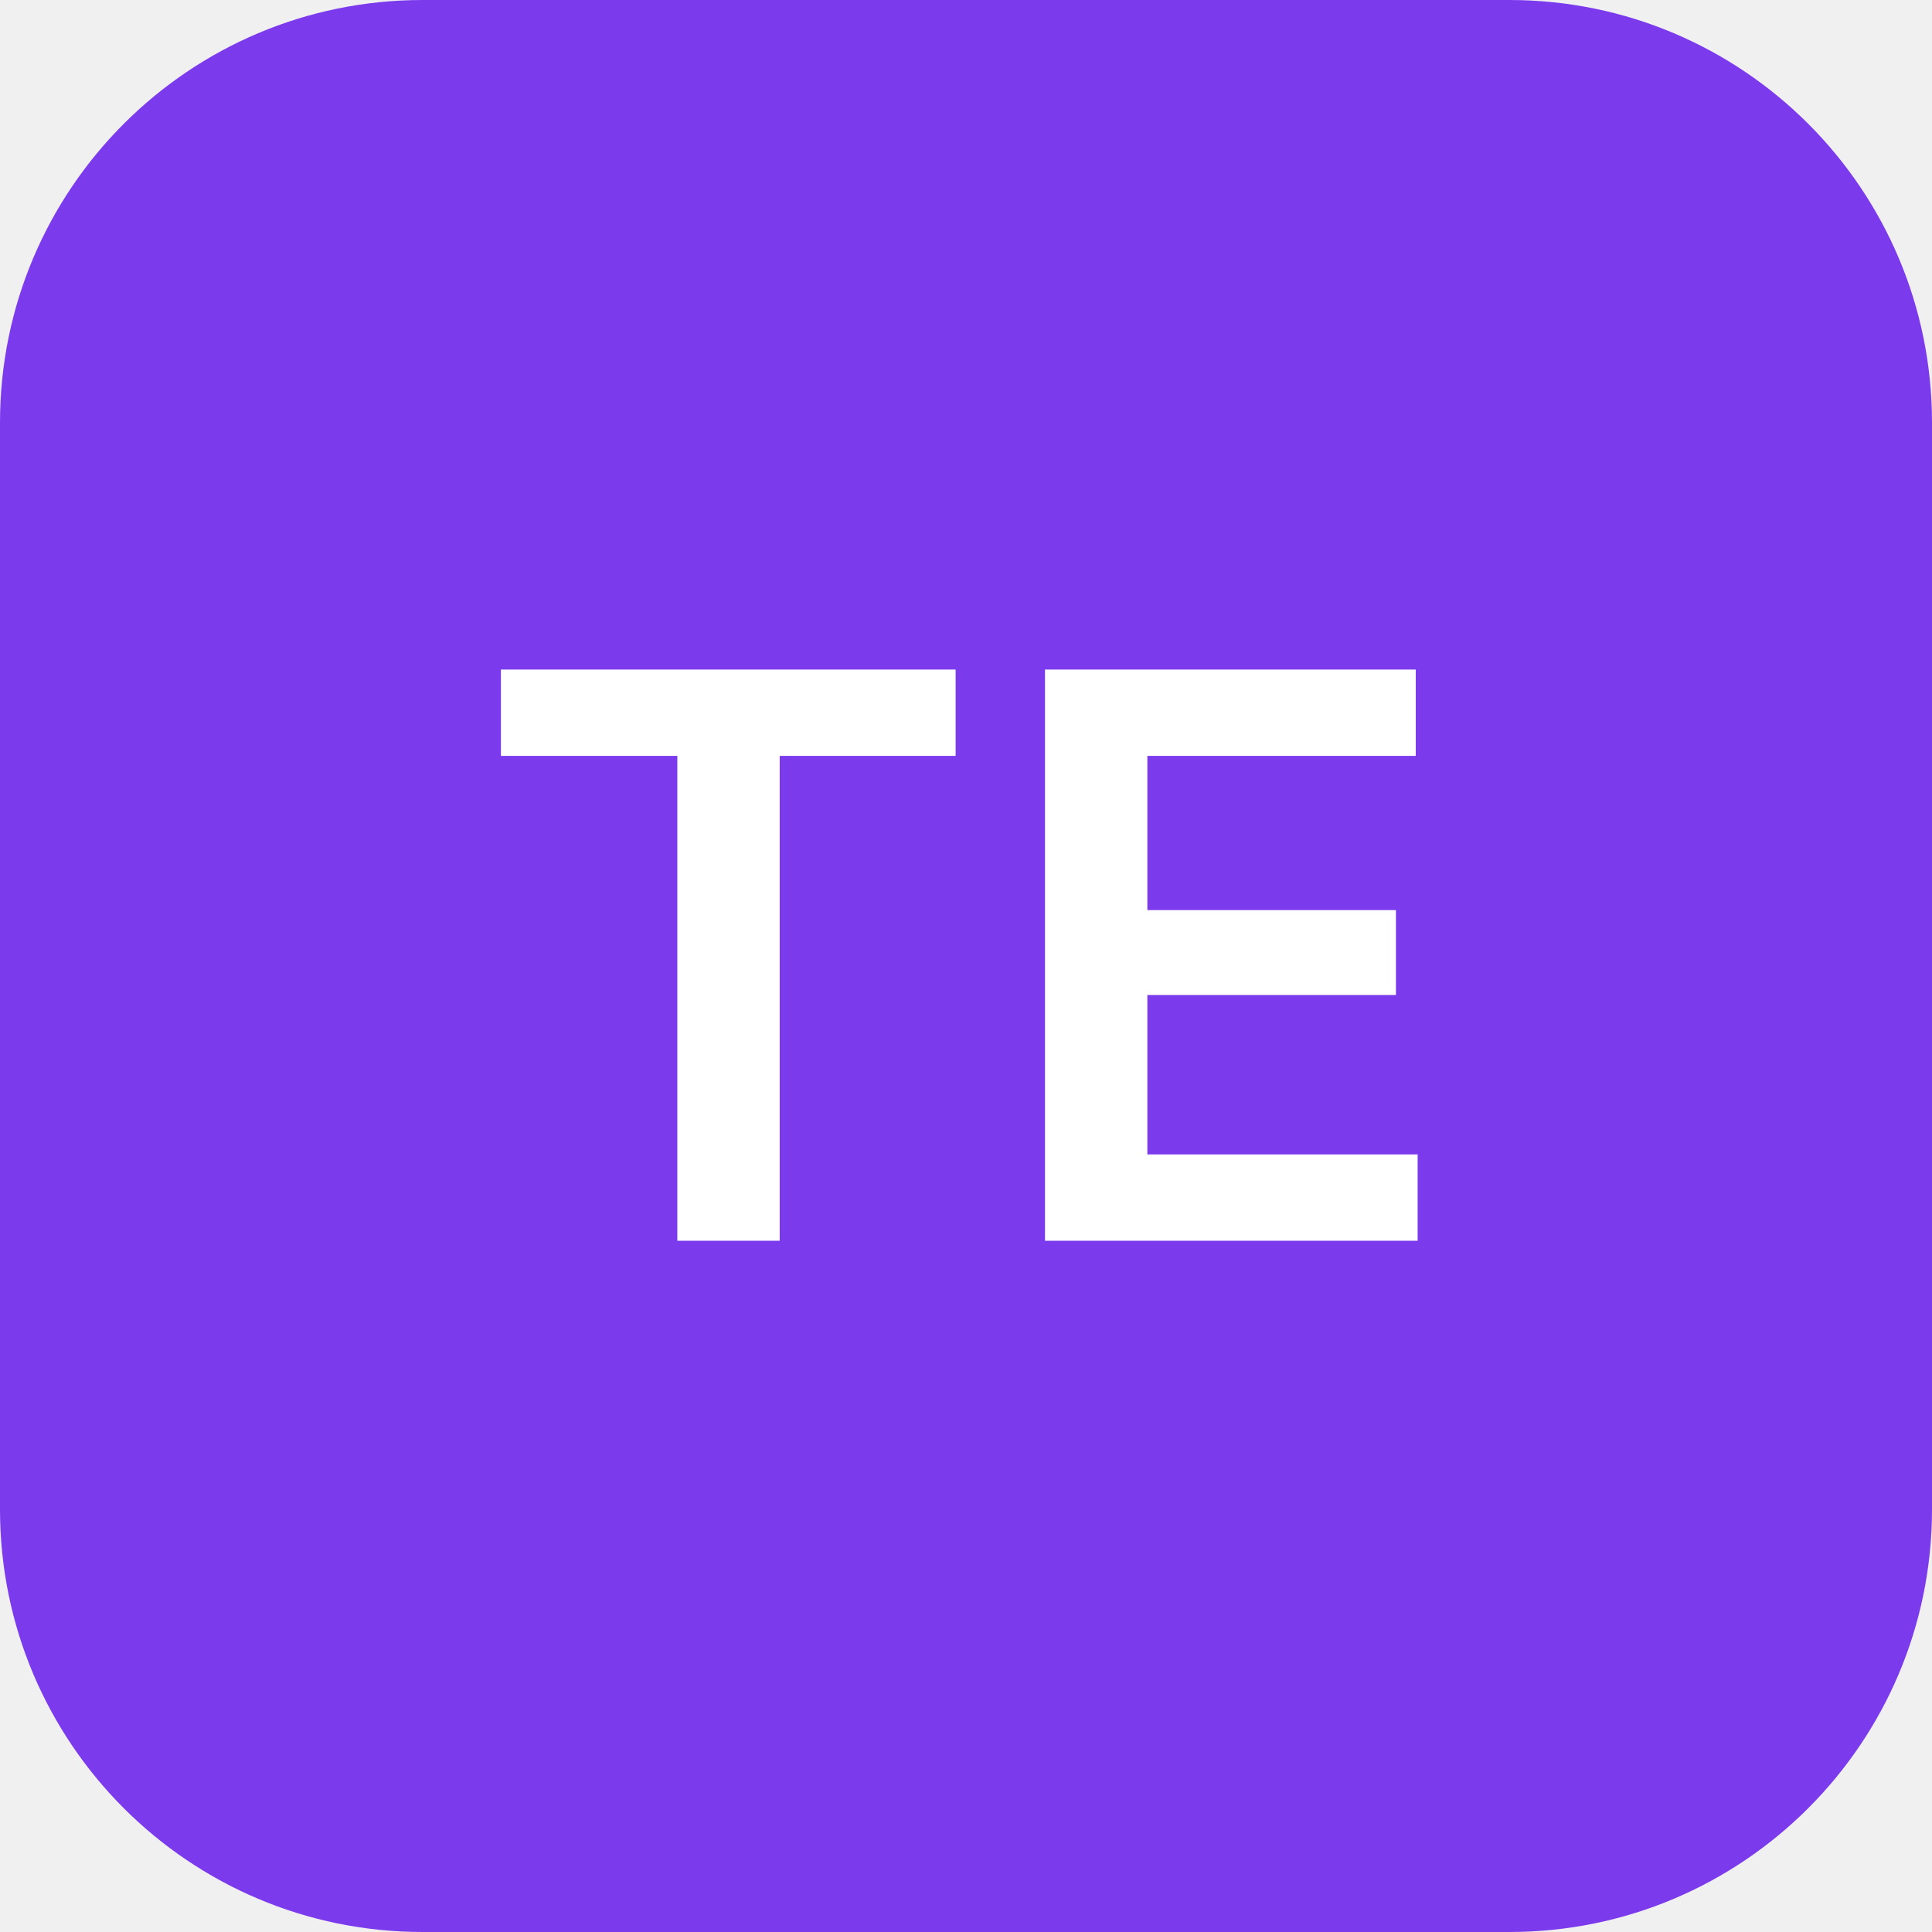
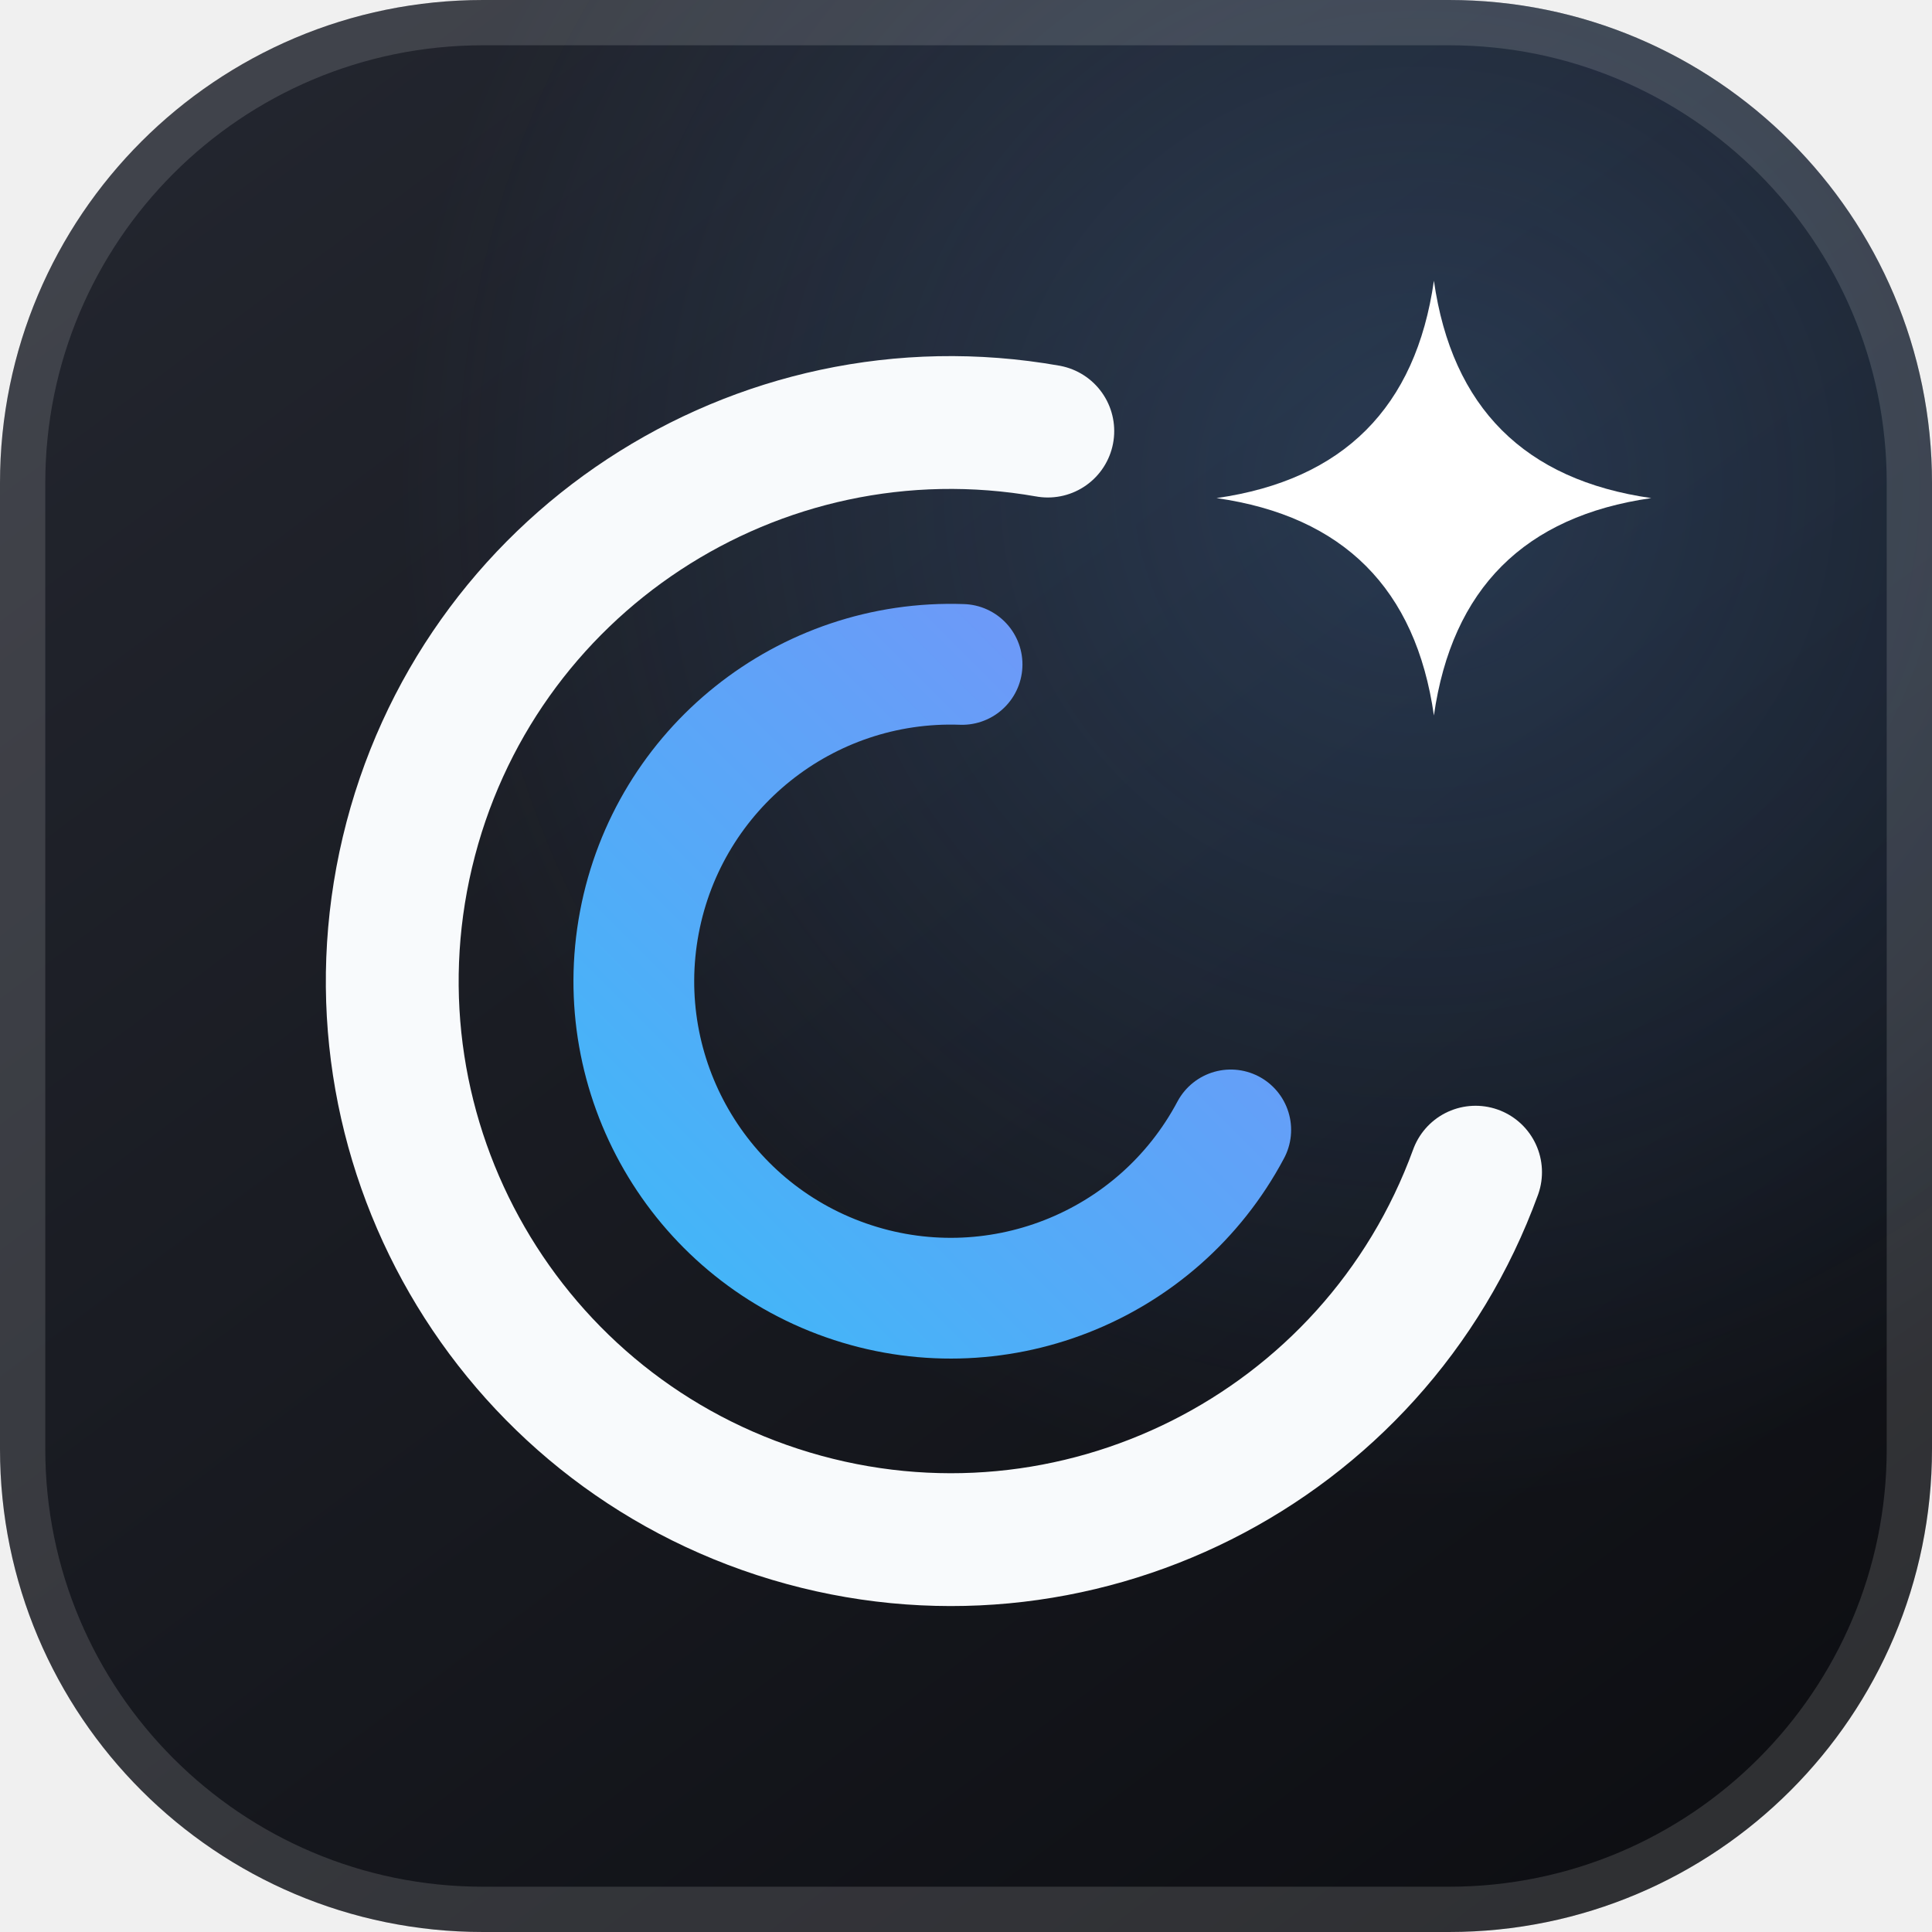
- <svg xmlns="http://www.w3.org/2000/svg" viewBox="0 0 64 64">
-   <rect width="64" height="64" rx="14" fill="#7c3aed" />
-   <text x="32" y="32" dy="0.35em" text-anchor="middle" font-family="ui-sans-serif, system-ui, -apple-system, sans-serif" font-size="26" font-weight="600" fill="#ffffff">TE</text>
+ <svg xmlns="http://www.w3.org/2000/svg" viewBox="0 0 64 64" fill="none">
+   <defs>
+     <linearGradient id="bg" x1="8" y1="0" x2="56" y2="64" gradientUnits="userSpaceOnUse">
+       <stop offset="0%" stop-color="#23262F" />
+       <stop offset="100%" stop-color="#0D0E12" />
+     </linearGradient>
+     <radialGradient id="glow" cx="0" cy="0" r="1" gradientUnits="userSpaceOnUse" gradientTransform="translate(47 16) rotate(135) scale(34)">
+       <stop offset="0%" stop-color="#60A5FA" stop-opacity="0.22" />
+       <stop offset="100%" stop-color="#60A5FA" stop-opacity="0" />
+     </radialGradient>
+     <linearGradient id="ring" x1="18" y1="46" x2="46" y2="18" gradientUnits="userSpaceOnUse">
+       <stop offset="0%" stop-color="#38BDF8" />
+       <stop offset="100%" stop-color="#818CF8" />
+     </linearGradient>
+   </defs>
+   <rect width="64" height="64" rx="16" fill="url(#bg)" />
+   <rect width="64" height="64" rx="16" fill="url(#glow)" />
+   <rect x="0.75" y="0.75" width="62.5" height="62.5" rx="15.25" stroke="#FFFFFF" stroke-opacity="0.14" stroke-width="1.5" />
+   <path d="M 48.88 38.83 A 18.5 18.5 0 1 1 34.71 14.28" stroke="#F8FAFC" stroke-width="4.4" stroke-linecap="round" />
+   <path d="M 40.77 37.43 A 10.5 10.5 0 1 1 31.87 22.01" stroke="url(#ring)" stroke-width="4" stroke-linecap="round" />
+   <path d="M 47.5 9.3 Q 48.4 15.6 54.7 16.5 Q 48.4 17.4 47.5 23.7 Q 46.6 17.4 40.3 16.5 Q 46.6 15.6 47.5 9.3 Z" fill="#FFFFFF" />
</svg>
